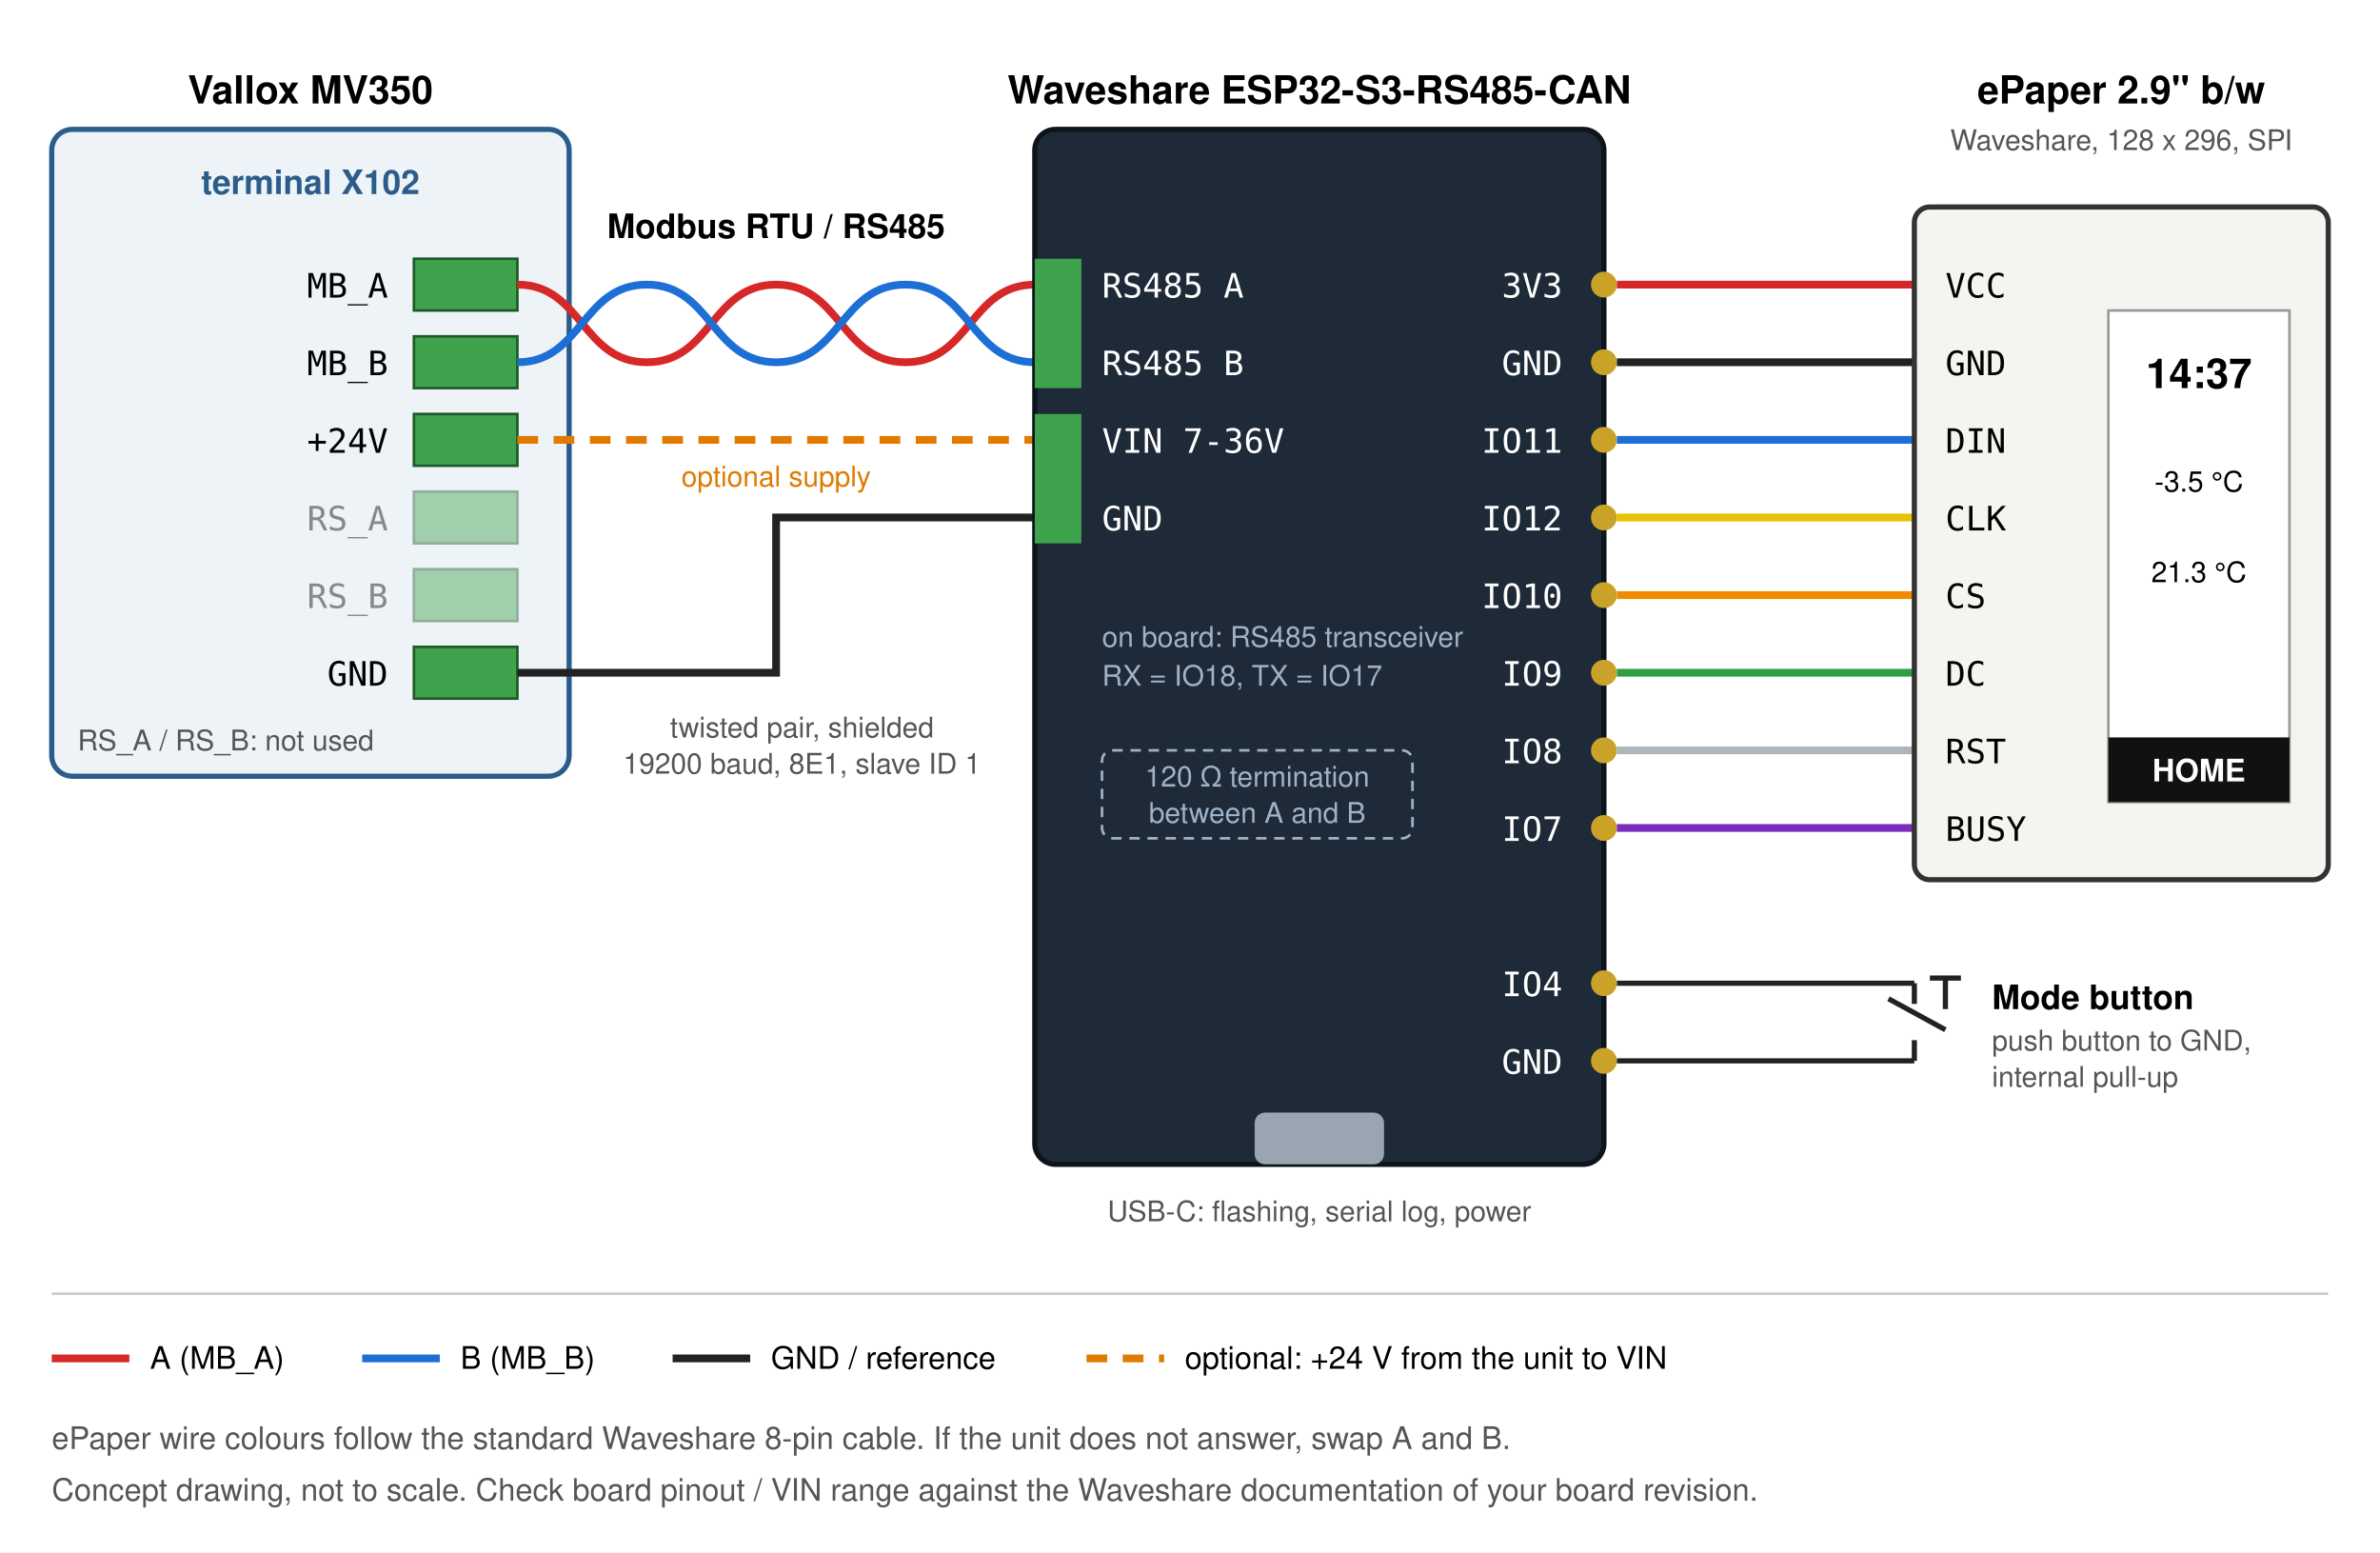
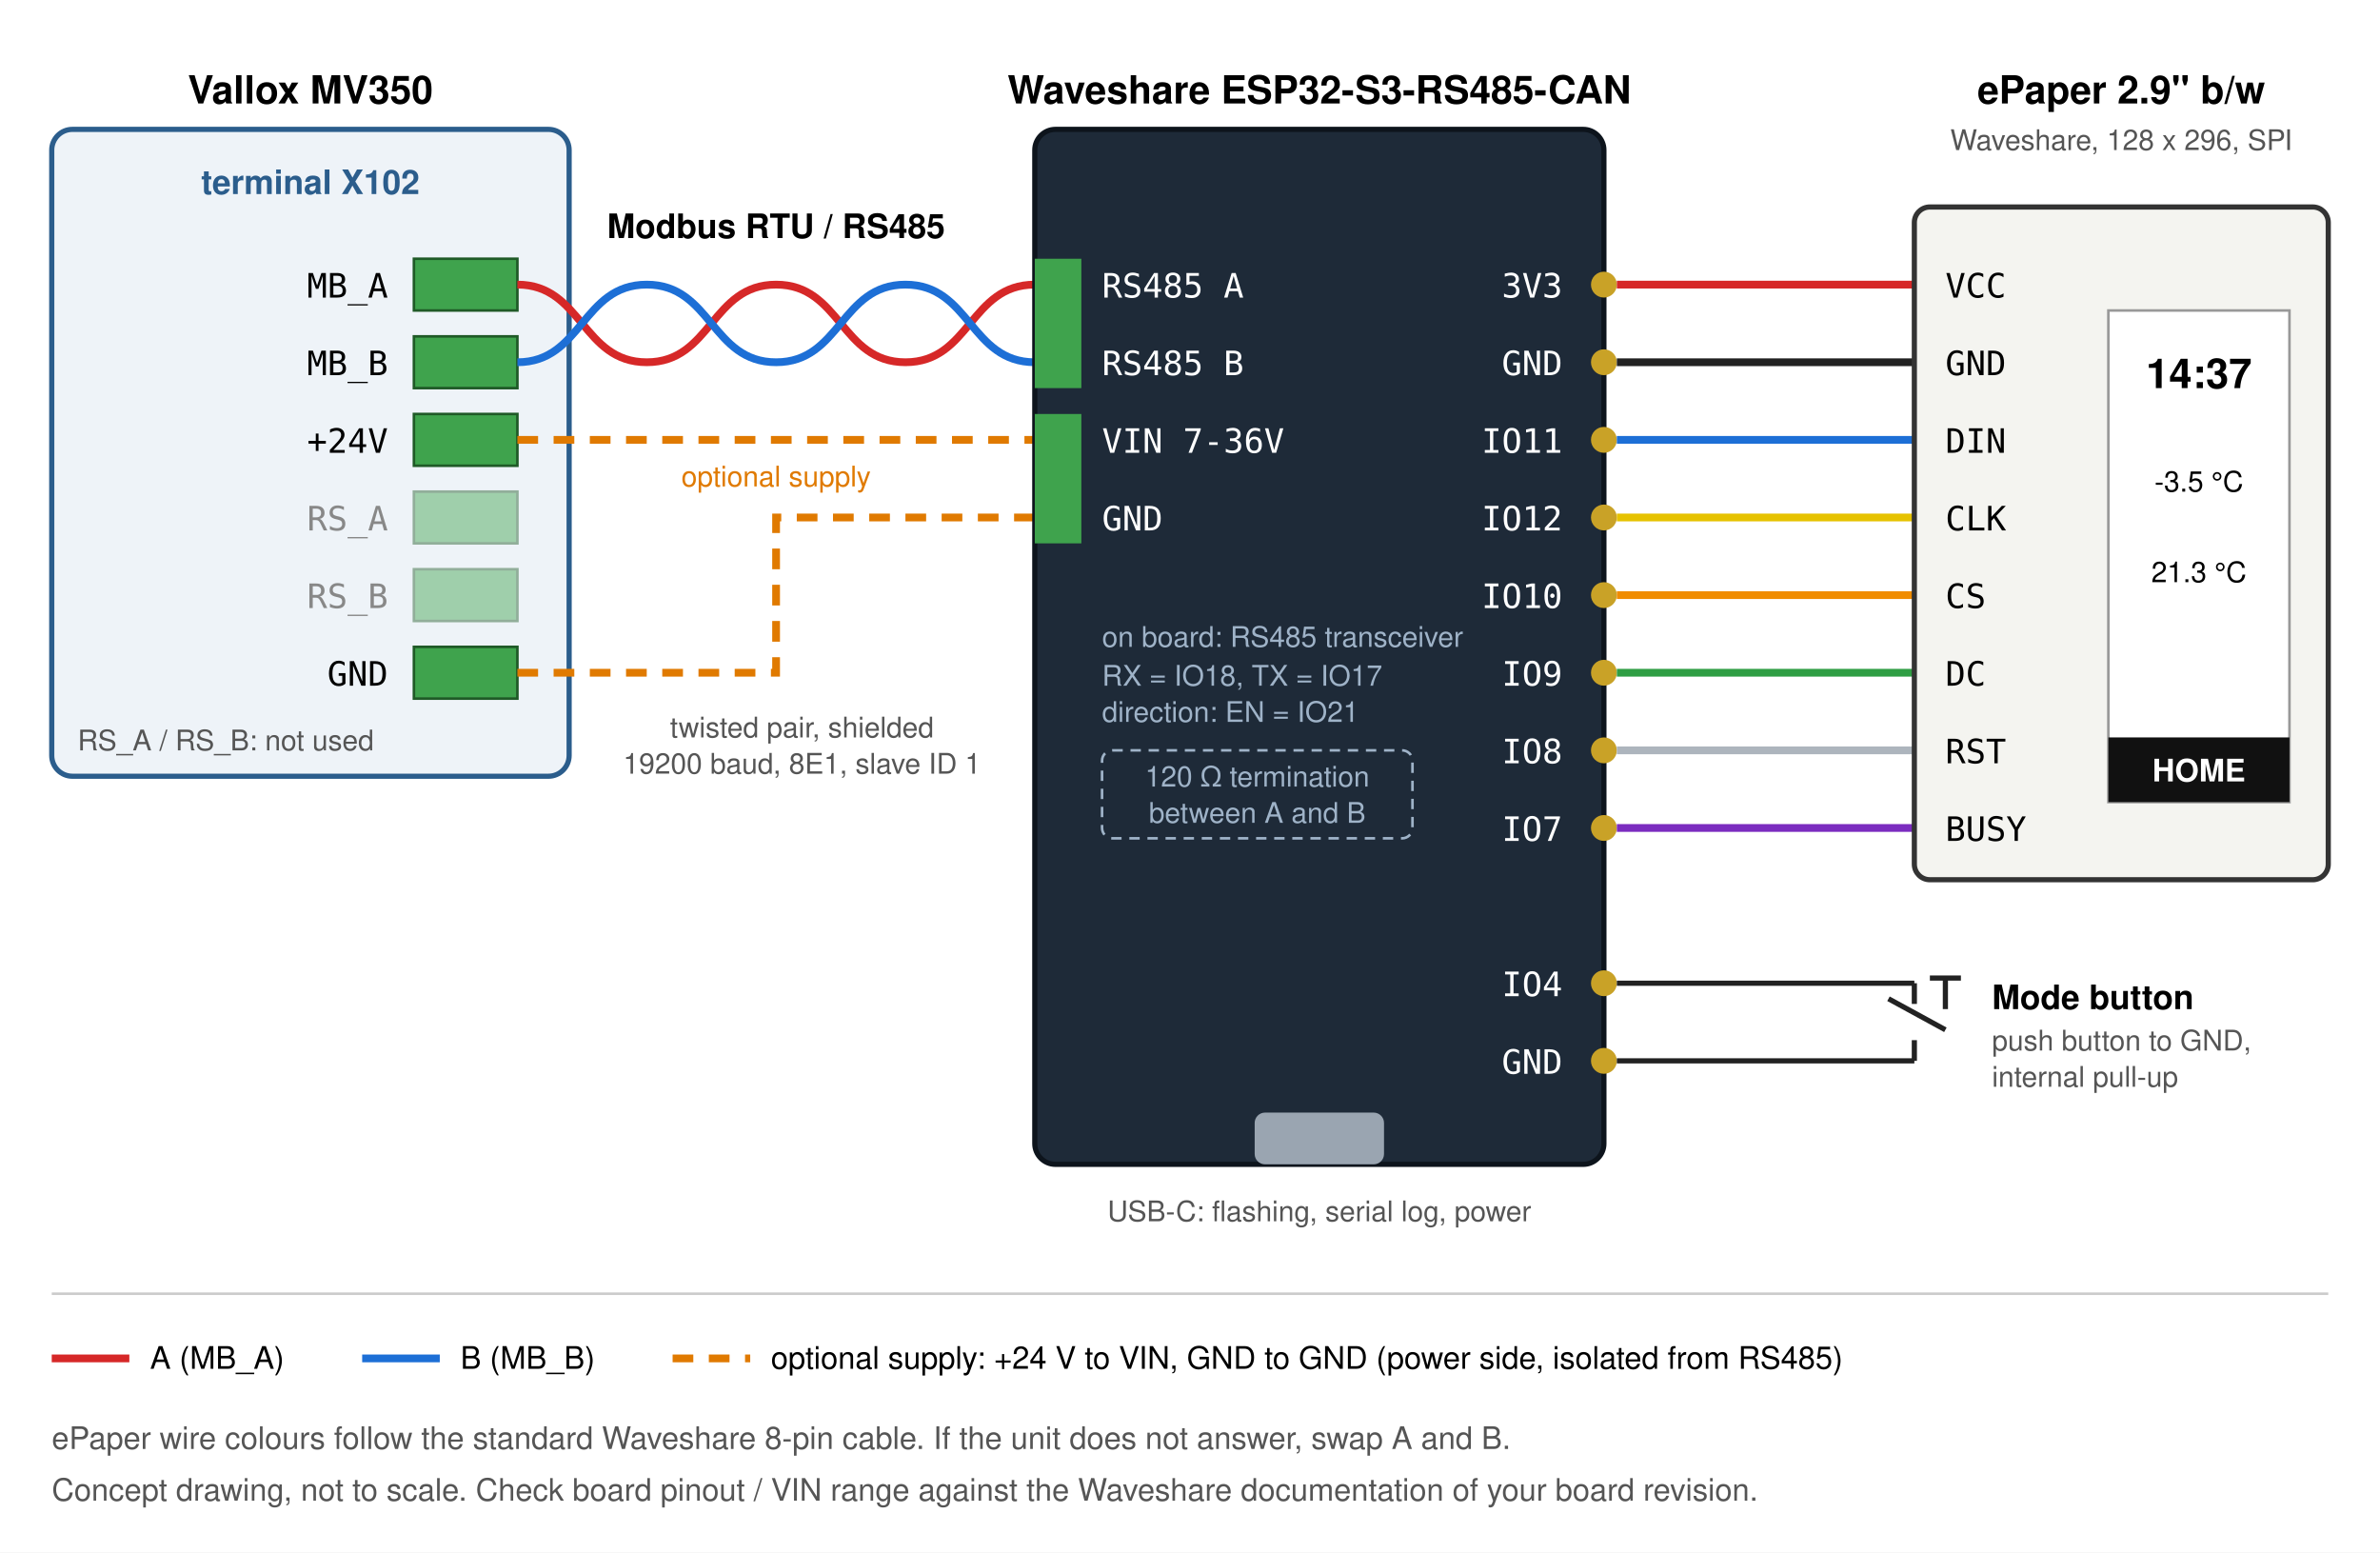
<svg xmlns="http://www.w3.org/2000/svg" viewBox="0 0 920 600" width="920" height="600" font-family="Helvetica, Arial, sans-serif" font-size="13">
  <rect width="920" height="600" fill="#ffffff" />
  <rect x="20" y="50" width="200" height="250" rx="8" fill="#eef3f8" stroke="#2b5d8c" stroke-width="2" />
  <text x="120" y="40" text-anchor="middle" font-weight="bold" font-size="15">Vallox MV350</text>
  <text x="120" y="75" text-anchor="middle" fill="#2b5d8c" font-weight="bold">terminal X102</text>
  <g font-family="Consolas, monospace">
    <rect x="160" y="100" width="40" height="20" fill="#3fa34d" stroke="#1f5a27" />
    <text x="150" y="115" text-anchor="end">MB_A</text>
    <rect x="160" y="130" width="40" height="20" fill="#3fa34d" stroke="#1f5a27" />
    <text x="150" y="145" text-anchor="end">MB_B</text>
    <rect x="160" y="160" width="40" height="20" fill="#3fa34d" stroke="#1f5a27" />
    <text x="150" y="175" text-anchor="end">+24V</text>
    <rect x="160" y="190" width="40" height="20" fill="#3fa34d" stroke="#1f5a27" opacity="0.45" />
    <text x="150" y="205" text-anchor="end" fill="#888">RS_A</text>
    <rect x="160" y="220" width="40" height="20" fill="#3fa34d" stroke="#1f5a27" opacity="0.45" />
    <text x="150" y="235" text-anchor="end" fill="#888">RS_B</text>
    <rect x="160" y="250" width="40" height="20" fill="#3fa34d" stroke="#1f5a27" />
    <text x="150" y="265" text-anchor="end">GND</text>
  </g>
  <text x="30" y="290" font-size="11" fill="#555">RS_A / RS_B: not used</text>
  <path d="M200 110 C 225 110, 225 140, 250 140 S 275 110, 300 110 S 325 140, 350 140 S 375 110, 400 110" fill="none" stroke="#d62828" stroke-width="3" />
  <path d="M200 140 C 225 140, 225 110, 250 110 S 275 140, 300 140 S 325 110, 350 110 S 375 140, 400 140" fill="none" stroke="#1d6fd6" stroke-width="3" />
  <line x1="200" y1="170" x2="400" y2="170" stroke="#e07a00" stroke-width="3" stroke-dasharray="8 6" />
-   <path d="M200 260 L 300 260 L 300 200 L 400 200" fill="none" stroke="#222" stroke-width="3" />
+   <path d="M200 260 L 300 260 L 300 200 L 400 200" fill="none" stroke="#e07a00" stroke-width="3" stroke-dasharray="8 6" />
  <text x="300" y="92" text-anchor="middle" font-weight="bold">Modbus RTU / RS485</text>
  <text x="310" y="285" text-anchor="middle" font-size="11" fill="#555">twisted pair, shielded</text>
  <text x="310" y="299" text-anchor="middle" font-size="11" fill="#555">19200 baud, 8E1, slave ID 1</text>
  <text x="300" y="188" text-anchor="middle" font-size="11" fill="#e07a00">optional supply</text>
  <rect x="400" y="50" width="220" height="400" rx="8" fill="#1e2a38" stroke="#0d141c" stroke-width="2" />
  <text x="510" y="40" text-anchor="middle" font-weight="bold" font-size="15">Waveshare ESP32-S3-RS485-CAN</text>
  <g fill="#ffffff" font-family="Consolas, monospace">
    <rect x="400" y="100" width="18" height="50" fill="#3fa34d" />
    <text x="426" y="115">RS485 A</text>
    <text x="426" y="145">RS485 B</text>
    <rect x="400" y="160" width="18" height="50" fill="#3fa34d" />
    <text x="426" y="175">VIN 7-36V</text>
    <text x="426" y="205">GND</text>
    <text x="604" y="115" text-anchor="end">3V3</text>
    <text x="604" y="145" text-anchor="end">GND</text>
    <text x="604" y="175" text-anchor="end">IO11</text>
    <text x="604" y="205" text-anchor="end">IO12</text>
    <text x="604" y="235" text-anchor="end">IO10</text>
    <text x="604" y="265" text-anchor="end">IO9</text>
    <text x="604" y="295" text-anchor="end">IO8</text>
    <text x="604" y="325" text-anchor="end">IO7</text>
    <text x="604" y="385" text-anchor="end">IO4</text>
    <text x="604" y="415" text-anchor="end">GND</text>
  </g>
  <g fill="#c9a227">
    <circle cx="620" cy="110" r="5" />
    <circle cx="620" cy="140" r="5" />
    <circle cx="620" cy="170" r="5" />
    <circle cx="620" cy="200" r="5" />
    <circle cx="620" cy="230" r="5" />
    <circle cx="620" cy="260" r="5" />
    <circle cx="620" cy="290" r="5" />
    <circle cx="620" cy="320" r="5" />
    <circle cx="620" cy="380" r="5" />
    <circle cx="620" cy="410" r="5" />
  </g>
  <text x="426" y="250" fill="#9fb3c8" font-size="11">on board: RS485 transceiver</text>
  <text x="426" y="265" fill="#9fb3c8" font-size="11">RX = IO18, TX = IO17</text>
+   <text x="426" y="279" fill="#9fb3c8" font-size="11">direction: EN = IO21</text>
  <rect x="426" y="290" width="120" height="34" rx="4" fill="none" stroke="#9fb3c8" stroke-dasharray="4 3" />
  <text x="486" y="304" text-anchor="middle" fill="#9fb3c8" font-size="11">120 Ω termination</text>
  <text x="486" y="318" text-anchor="middle" fill="#9fb3c8" font-size="11">between A and B</text>
  <rect x="485" y="430" width="50" height="20" rx="4" fill="#9aa5b1" />
  <text x="510" y="472" text-anchor="middle" font-size="11" fill="#555">USB-C: flashing, serial log, power</text>
  <g stroke-width="3">
    <line x1="625" y1="110" x2="740" y2="110" stroke="#d62828" />
    <line x1="625" y1="140" x2="740" y2="140" stroke="#222" />
    <line x1="625" y1="170" x2="740" y2="170" stroke="#1d6fd6" />
    <line x1="625" y1="200" x2="740" y2="200" stroke="#e6c200" />
    <line x1="625" y1="230" x2="740" y2="230" stroke="#f08c00" />
    <line x1="625" y1="260" x2="740" y2="260" stroke="#2f9e44" />
    <line x1="625" y1="290" x2="740" y2="290" stroke="#adb5bd" />
    <line x1="625" y1="320" x2="740" y2="320" stroke="#7b2cbf" />
  </g>
  <rect x="740" y="80" width="160" height="260" rx="6" fill="#f4f4f0" stroke="#333" stroke-width="2" />
  <text x="820" y="40" text-anchor="middle" font-weight="bold" font-size="15">ePaper 2.9" b/w</text>
  <text x="820" y="58" text-anchor="middle" font-size="11" fill="#555">Waveshare, 128 x 296, SPI</text>
  <g font-family="Consolas, monospace">
    <text x="752" y="115">VCC</text>
    <text x="752" y="145">GND</text>
    <text x="752" y="175">DIN</text>
    <text x="752" y="205">CLK</text>
    <text x="752" y="235">CS</text>
    <text x="752" y="265">DC</text>
    <text x="752" y="295">RST</text>
    <text x="752" y="325">BUSY</text>
  </g>
  <rect x="815" y="120" width="70" height="190" fill="#ffffff" stroke="#999" />
  <text x="850" y="150" text-anchor="middle" font-weight="bold" font-size="16">14:37</text>
  <text x="850" y="190" text-anchor="middle" font-size="11">-3.5 °C</text>
  <text x="850" y="225" text-anchor="middle" font-size="11">21.3 °C</text>
  <rect x="815" y="285" width="70" height="25" fill="#111" />
  <text x="850" y="302" text-anchor="middle" fill="#fff" font-weight="bold" font-size="12">HOME</text>
  <line x1="625" y1="380" x2="740" y2="380" stroke="#222" stroke-width="2" />
  <line x1="625" y1="410" x2="740" y2="410" stroke="#222" stroke-width="2" />
  <line x1="740" y1="380" x2="740" y2="388" stroke="#222" stroke-width="2" />
  <line x1="740" y1="402" x2="740" y2="410" stroke="#222" stroke-width="2" />
  <line x1="730" y1="386" x2="752" y2="398" stroke="#222" stroke-width="2" />
  <line x1="752" y1="378" x2="752" y2="390" stroke="#222" stroke-width="2" />
  <line x1="746" y1="378" x2="758" y2="378" stroke="#222" stroke-width="2" />
  <text x="770" y="390" font-weight="bold">Mode button</text>
  <text x="770" y="406" font-size="11" fill="#555">push button to GND,</text>
  <text x="770" y="420" font-size="11" fill="#555">internal pull-up</text>
  <line x1="20" y1="500" x2="900" y2="500" stroke="#ccc" />
  <g font-size="12">
    <line x1="20" y1="525" x2="50" y2="525" stroke="#d62828" stroke-width="3" />
    <text x="58" y="529">A (MB_A)</text>
    <line x1="140" y1="525" x2="170" y2="525" stroke="#1d6fd6" stroke-width="3" />
    <text x="178" y="529">B (MB_B)</text>
-     <line x1="260" y1="525" x2="290" y2="525" stroke="#222" stroke-width="3" />
-     <text x="298" y="529">GND / reference</text>
-     <line x1="420" y1="525" x2="450" y2="525" stroke="#e07a00" stroke-width="3" stroke-dasharray="8 6" />
-     <text x="458" y="529">optional: +24 V from the unit to VIN</text>
+     <line x1="260" y1="525" x2="290" y2="525" stroke="#e07a00" stroke-width="3" stroke-dasharray="8 6" />
+     <text x="298" y="529">optional supply: +24 V to VIN, GND to GND (power side, isolated from RS485)</text>
    <text x="20" y="560" fill="#555">ePaper wire colours follow the standard Waveshare 8-pin cable. If the unit does not answer, swap A and B.</text>
    <text x="20" y="580" fill="#555">Concept drawing, not to scale. Check board pinout / VIN range against the Waveshare documentation of your board revision.</text>
  </g>
</svg>
